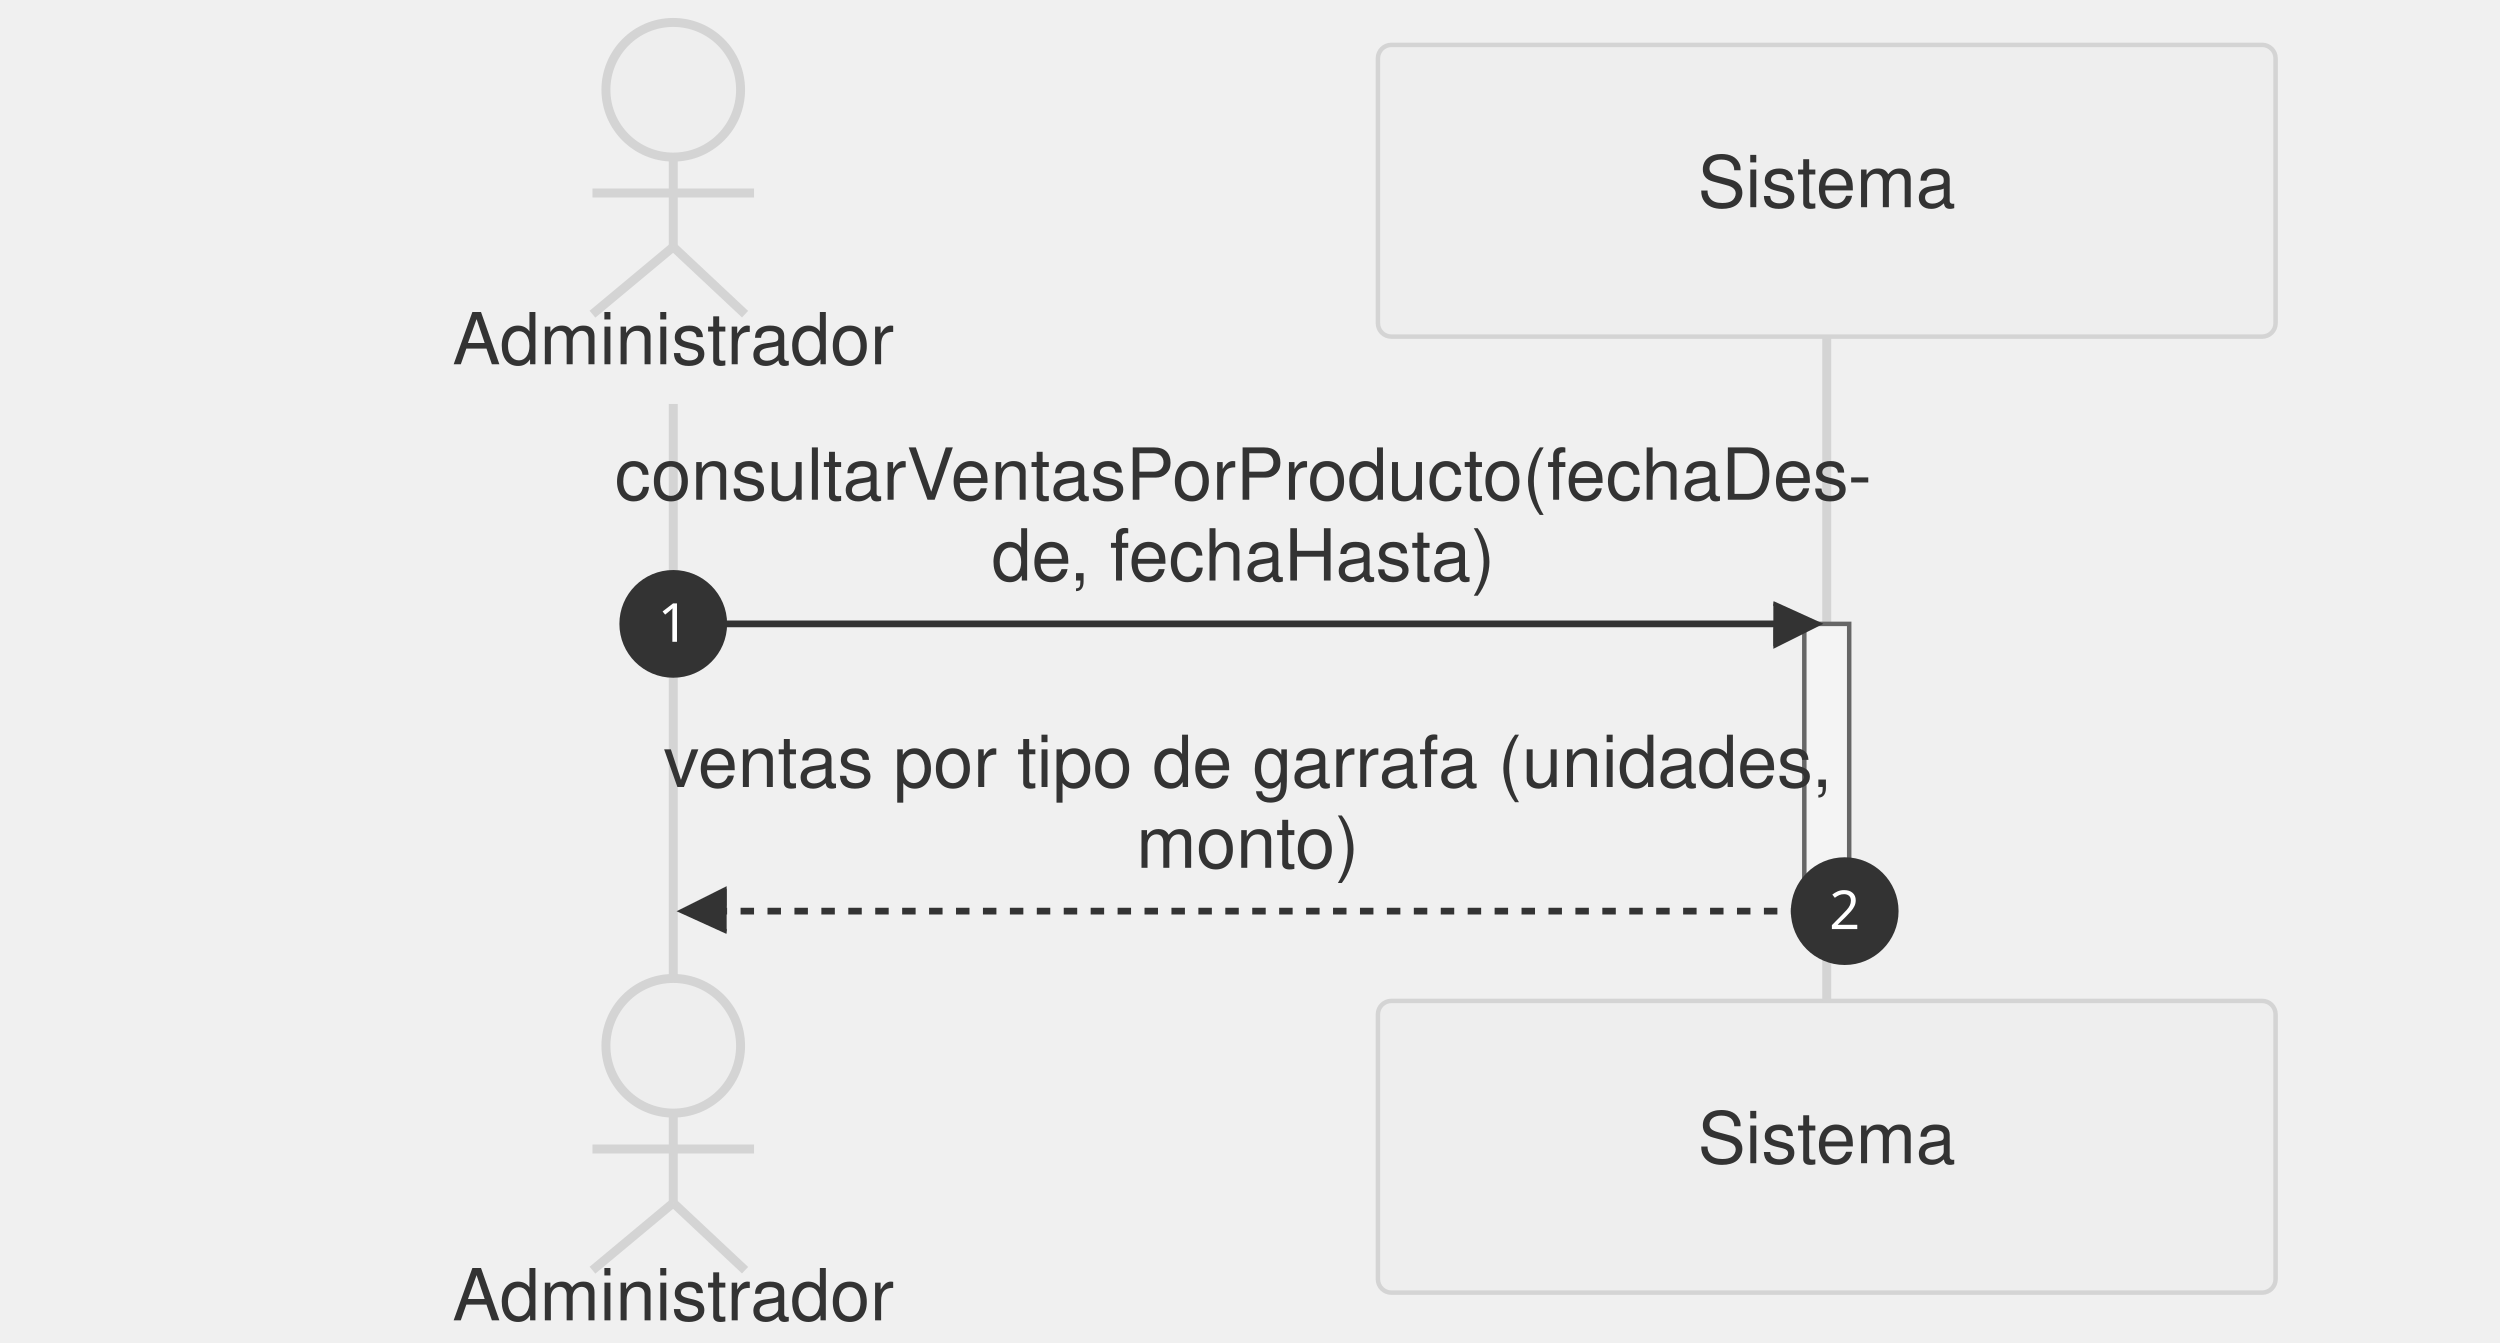
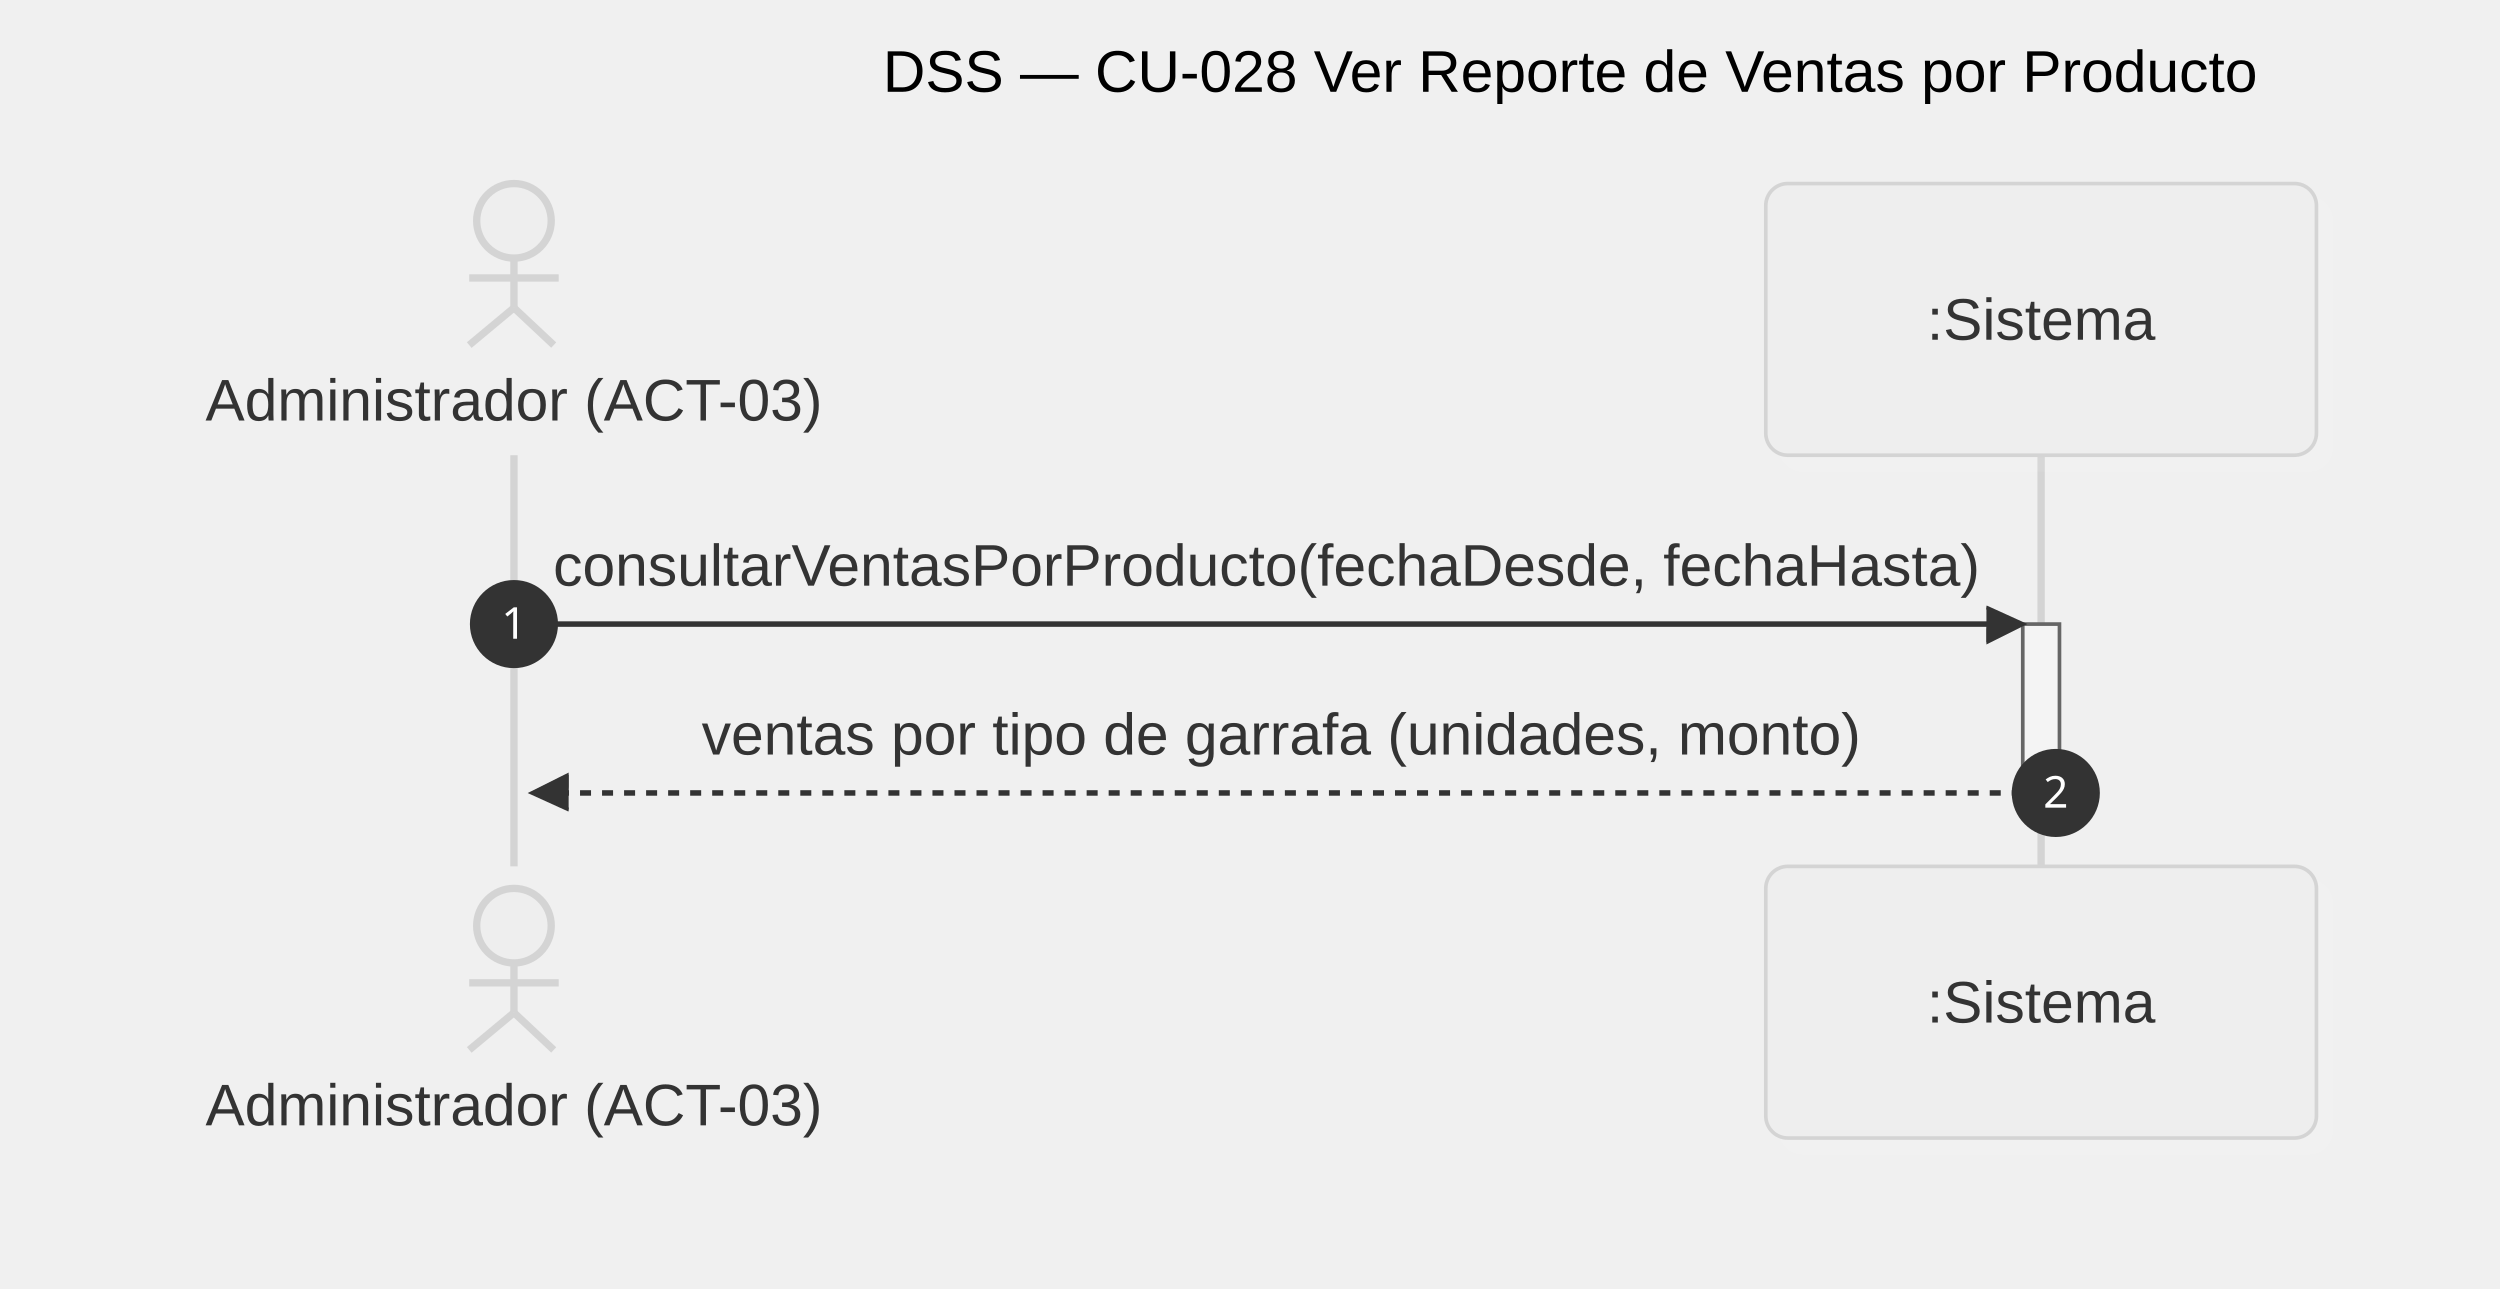
- <svg xmlns="http://www.w3.org/2000/svg" id="my-svg" width="557" height="299" viewBox="-50 -10 557 299" role="graphics-document document" aria-roledescription="sequence" style="background-color: transparent;">
+ <svg xmlns="http://www.w3.org/2000/svg" id="my-svg" width="100%" style="max-width: 681px; background-color: transparent;" viewBox="-50 -50 681 351" role="graphics-document document" aria-roledescription="sequence">
  <g>
-     <rect x="257" y="213" fill="#eaeaea" stroke="#666" width="200" height="65" name="SIS" rx="3" ry="3" class="actor actor-bottom" />
-     <text x="357" y="245.5" dominant-baseline="central" alignment-baseline="central" class="actor actor-box" style="text-anchor: middle; font-size: 16px; font-weight: 400; font-family: Helvetica, Arial, sans-serif;">
-       <tspan x="357" dy="0">Sistema</tspan>
+     <rect x="431" y="186" fill="#eaeaea" stroke="#666" width="150" height="74" name="SIS" rx="6" ry="6" class="actor actor-bottom" data-look="neo" filter="url(#my-svg-drop-shadow)" />
+     <text x="506" y="223" dominant-baseline="central" alignment-baseline="central" class="actor actor-box" style="text-anchor: middle; font-size: 16px; font-weight: 400;">
+       <tspan x="506" dy="0">:Sistema</tspan>
    </text>
  </g>
  <g />
  <g>
-     <line id="actor1" x1="357" y1="65" x2="357" y2="213" class="actor-line 200" stroke-width="0.5px" stroke="#999" name="SIS" data-et="life-line" data-id="SIS" />
-     <g id="root-1" data-et="participant" data-type="participant" data-id="SIS">
-       <rect x="257" y="0" fill="#eaeaea" stroke="#666" width="200" height="65" name="SIS" rx="3" ry="3" class="actor actor-top" />
-       <text x="357" y="32.5" dominant-baseline="central" alignment-baseline="central" class="actor actor-box" style="text-anchor: middle; font-size: 16px; font-weight: 400; font-family: Helvetica, Arial, sans-serif;">
-         <tspan x="357" dy="0">Sistema</tspan>
+     <line id="actor1" x1="506" y1="74" x2="506" y2="186" class="actor-line 200" stroke-width="0.5px" stroke="#999" name="SIS" data-et="life-line" data-id="SIS" />
+     <g id="root-1" data-look="neo" data-et="participant" data-type="participant" data-id="SIS">
+       <rect x="431" y="0" fill="#eaeaea" stroke="#666" width="150" height="74" name="SIS" rx="6" ry="6" class="actor actor-top" data-look="neo" filter="url(#my-svg-drop-shadow)" />
+       <text x="506" y="37" dominant-baseline="central" alignment-baseline="central" class="actor actor-box" style="text-anchor: middle; font-size: 16px; font-weight: 400;">
+         <tspan x="506" dy="0">:Sistema</tspan>
      </text>
    </g>
  </g>
  <g>
-     <line id="actor0" x1="100" y1="80" x2="100" y2="213" class="actor-line 200" stroke-width="0.5px" stroke="#999" name="ADM" data-et="life-line" data-id="ADM" />
+     <line id="actor0" x1="90" y1="74" x2="90" y2="186" class="actor-line 200" stroke-width="0.5px" stroke="#999" name="ADM" data-et="life-line" data-id="ADM" />
  </g>
-   <style>#my-svg{font-family:Helvetica,Arial,sans-serif;font-size:16px;fill:#000000;}@keyframes edge-animation-frame{from{stroke-dashoffset:0;}}@keyframes dash{to{stroke-dashoffset:0;}}#my-svg .edge-animation-slow{stroke-dasharray:9,5!important;stroke-dashoffset:900;animation:dash 50s linear infinite;stroke-linecap:round;}#my-svg .edge-animation-fast{stroke-dasharray:9,5!important;stroke-dashoffset:900;animation:dash 20s linear infinite;stroke-linecap:round;}#my-svg .error-icon{fill:#552222;}#my-svg .error-text{fill:#552222;stroke:#552222;}#my-svg .edge-thickness-normal{stroke-width:1px;}#my-svg .edge-thickness-thick{stroke-width:3.5px;}#my-svg .edge-pattern-solid{stroke-dasharray:0;}#my-svg .edge-thickness-invisible{stroke-width:0;fill:none;}#my-svg .edge-pattern-dashed{stroke-dasharray:3;}#my-svg .edge-pattern-dotted{stroke-dasharray:2;}#my-svg .marker{fill:#666;stroke:#666;}#my-svg .marker.cross{stroke:#666;}#my-svg svg{font-family:Helvetica,Arial,sans-serif;font-size:16px;}#my-svg p{margin:0;}#my-svg .actor{stroke:hsl(0, 0%, 83%);fill:#eee;stroke-width:1;}#my-svg rect.actor.outer-path[data-look="neo"]{filter:drop-shadow( 1px 2px 2px rgba(185,185,185,1));}#my-svg rect.note[data-look="neo"]{stroke:#999;fill:#666;filter:drop-shadow( 1px 2px 2px rgba(185,185,185,1));}#my-svg text.actor&gt;tspan{fill:#333;stroke:none;}#my-svg .actor-line{stroke:hsl(0, 0%, 83%);}#my-svg .innerArc{stroke-width:1.5;stroke-dasharray:none;}#my-svg .messageLine0{stroke-width:1.5;stroke-dasharray:none;stroke:#333;}#my-svg .messageLine1{stroke-width:1.5;stroke-dasharray:2,2;stroke:#333;}#my-svg [id$="-arrowhead"] path{fill:#333;stroke:#333;}#my-svg .sequenceNumber{fill:white;}#my-svg [id$="-sequencenumber"]{fill:#333;}#my-svg [id$="-crosshead"] path{fill:#333;stroke:#333;}#my-svg .messageText{fill:#333;stroke:none;}#my-svg .labelBox{stroke:hsl(0, 0%, 83%);fill:#eee;filter:none;}#my-svg .labelText,#my-svg .labelText&gt;tspan{fill:#333;stroke:none;}#my-svg .loopText,#my-svg .loopText&gt;tspan{fill:#333;stroke:none;}#my-svg .sectionTitle,#my-svg .sectionTitle&gt;tspan{fill:#333;stroke:none;}#my-svg .loopLine{stroke-width:2px;stroke-dasharray:2,2;stroke:hsl(0, 0%, 83%);fill:hsl(0, 0%, 83%);}#my-svg .note{stroke:#999;fill:#666;}#my-svg .noteText,#my-svg .noteText&gt;tspan{fill:#fff;stroke:none;font-weight:normal;}#my-svg .activation0{fill:#f4f4f4;stroke:#666;}#my-svg .activation1{fill:#f4f4f4;stroke:#666;}#my-svg .activation2{fill:#f4f4f4;stroke:#666;}#my-svg .actorPopupMenu{position:absolute;}#my-svg .actorPopupMenuPanel{position:absolute;fill:#eee;box-shadow:0px 8px 16px 0px rgba(0,0,0,0.2);filter:drop-shadow(3px 5px 2px rgb(0 0 0 / 0.4));}#my-svg .actor-man circle,#my-svg line{fill:#eee;stroke-width:2px;}#my-svg g rect.rect{filter:drop-shadow( 1px 2px 2px rgba(185,185,185,1));stroke:#999;}#my-svg .node .neo-node{stroke:#999;}#my-svg [data-look="neo"].node rect,#my-svg [data-look="neo"].cluster rect,#my-svg [data-look="neo"].node polygon{stroke:url(#my-svg-gradient);filter:drop-shadow( 1px 2px 2px rgba(185,185,185,1));}#my-svg [data-look="neo"].swimlane.cluster rect{filter:none;}#my-svg [data-look="neo"].node path{stroke:url(#my-svg-gradient);stroke-width:1px;}#my-svg [data-look="neo"].node .outer-path{filter:drop-shadow( 1px 2px 2px rgba(185,185,185,1));}#my-svg [data-look="neo"].node .neo-line path{stroke:#999;filter:none;}#my-svg [data-look="neo"].node circle{stroke:url(#my-svg-gradient);filter:drop-shadow( 1px 2px 2px rgba(185,185,185,1));}#my-svg [data-look="neo"].node circle .state-start{fill:#000000;}#my-svg [data-look="neo"].icon-shape .icon{fill:url(#my-svg-gradient);filter:drop-shadow( 1px 2px 2px rgba(185,185,185,1));}#my-svg [data-look="neo"].icon-shape .icon-neo path{stroke:url(#my-svg-gradient);filter:drop-shadow( 1px 2px 2px rgba(185,185,185,1));}#my-svg :root{--mermaid-font-family:Helvetica,Arial,sans-serif;}</style>
+   <style>#my-svg{font-family:"trebuchet ms",verdana,arial,sans-serif;font-size:16px;fill:#000000;}@keyframes edge-animation-frame{from{stroke-dashoffset:0;}}@keyframes dash{to{stroke-dashoffset:0;}}#my-svg .edge-animation-slow{stroke-dasharray:9,5!important;stroke-dashoffset:900;animation:dash 50s linear infinite;stroke-linecap:round;}#my-svg .edge-animation-fast{stroke-dasharray:9,5!important;stroke-dashoffset:900;animation:dash 20s linear infinite;stroke-linecap:round;}#my-svg .error-icon{fill:#552222;}#my-svg .error-text{fill:#552222;stroke:#552222;}#my-svg .edge-thickness-normal{stroke-width:1px;}#my-svg .edge-thickness-thick{stroke-width:3.5px;}#my-svg .edge-pattern-solid{stroke-dasharray:0;}#my-svg .edge-thickness-invisible{stroke-width:0;fill:none;}#my-svg .edge-pattern-dashed{stroke-dasharray:3;}#my-svg .edge-pattern-dotted{stroke-dasharray:2;}#my-svg .marker{fill:#666;stroke:#666;}#my-svg .marker.cross{stroke:#666;}#my-svg svg{font-family:"trebuchet ms",verdana,arial,sans-serif;font-size:16px;}#my-svg p{margin:0;}#my-svg .actor{stroke:hsl(0, 0%, 83%);fill:#eee;stroke-width:1;}#my-svg rect.actor.outer-path[data-look="neo"]{filter:drop-shadow( 1px 2px 2px rgba(185,185,185,1));}#my-svg rect.note[data-look="neo"]{stroke:#999;fill:#666;filter:drop-shadow( 1px 2px 2px rgba(185,185,185,1));}#my-svg text.actor&gt;tspan{fill:#333;stroke:none;}#my-svg .actor-line{stroke:hsl(0, 0%, 83%);}#my-svg .innerArc{stroke-width:1.5;stroke-dasharray:none;}#my-svg .messageLine0{stroke-width:1.5;stroke-dasharray:none;stroke:#333;}#my-svg .messageLine1{stroke-width:1.5;stroke-dasharray:2,2;stroke:#333;}#my-svg [id$="-arrowhead"] path{fill:#333;stroke:#333;}#my-svg .sequenceNumber{fill:white;}#my-svg [id$="-sequencenumber"]{fill:#333;}#my-svg [id$="-crosshead"] path{fill:#333;stroke:#333;}#my-svg .messageText{fill:#333;stroke:none;}#my-svg .labelBox{stroke:hsl(0, 0%, 83%);fill:#eee;filter:drop-shadow( 1px 2px 2px rgba(185,185,185,1));}#my-svg .labelText,#my-svg .labelText&gt;tspan{fill:#333;stroke:none;}#my-svg .loopText,#my-svg .loopText&gt;tspan{fill:#333;stroke:none;}#my-svg .sectionTitle,#my-svg .sectionTitle&gt;tspan{fill:#333;stroke:none;}#my-svg .loopLine{stroke-width:2px;stroke-dasharray:2,2;stroke:hsl(0, 0%, 83%);fill:hsl(0, 0%, 83%);}#my-svg .note{stroke:#999;fill:#666;}#my-svg .noteText,#my-svg .noteText&gt;tspan{fill:#fff;stroke:none;}#my-svg .activation0{fill:#f4f4f4;stroke:#666;}#my-svg .activation1{fill:#f4f4f4;stroke:#666;}#my-svg .activation2{fill:#f4f4f4;stroke:#666;}#my-svg .actorPopupMenu{position:absolute;}#my-svg .actorPopupMenuPanel{position:absolute;fill:#eee;box-shadow:0px 8px 16px 0px rgba(0,0,0,0.2);filter:drop-shadow(3px 5px 2px rgb(0 0 0 / 0.4));}#my-svg .actor-man circle,#my-svg line{fill:#eee;stroke-width:2px;}#my-svg g rect.rect{filter:drop-shadow( 1px 2px 2px rgba(185,185,185,1));stroke:#999;}#my-svg .node .neo-node{stroke:#999;}#my-svg [data-look="neo"].node rect,#my-svg [data-look="neo"].cluster rect,#my-svg [data-look="neo"].node polygon{stroke:url(#my-svg-gradient);filter:drop-shadow( 1px 2px 2px rgba(185,185,185,1));}#my-svg [data-look="neo"].swimlane.cluster rect{filter:none;}#my-svg [data-look="neo"].node path{stroke:url(#my-svg-gradient);stroke-width:1px;}#my-svg [data-look="neo"].node .outer-path{filter:drop-shadow( 1px 2px 2px rgba(185,185,185,1));}#my-svg [data-look="neo"].node .neo-line path{stroke:#999;filter:none;}#my-svg [data-look="neo"].node circle{stroke:url(#my-svg-gradient);filter:drop-shadow( 1px 2px 2px rgba(185,185,185,1));}#my-svg [data-look="neo"].node circle .state-start{fill:#000000;}#my-svg [data-look="neo"].icon-shape .icon{fill:url(#my-svg-gradient);filter:drop-shadow( 1px 2px 2px rgba(185,185,185,1));}#my-svg [data-look="neo"].icon-shape .icon-neo path{stroke:url(#my-svg-gradient);filter:drop-shadow( 1px 2px 2px rgba(185,185,185,1));}#my-svg :root{--mermaid-font-family:"trebuchet ms",verdana,arial,sans-serif;}</style>
  <g />
  <defs>
    <symbol id="my-svg-computer" width="24" height="24">
      <path transform="scale(.5)" d="M2 2v13h20v-13h-20zm18 11h-16v-9h16v9zm-10.228 6l.466-1h3.524l.467 1h-4.457zm14.228 3h-24l2-6h2.104l-1.33 4h18.45l-1.297-4h2.073l2 6zm-5-10h-14v-7h14v7z" />
    </symbol>
  </defs>
  <defs>
    <symbol id="my-svg-database" fill-rule="evenodd" clip-rule="evenodd">
      <path transform="scale(.5)" d="M12.258.001l.256.004.255.005.253.008.251.01.249.012.247.015.246.016.242.019.241.02.239.023.236.024.233.027.231.028.229.031.225.032.223.034.22.036.217.038.214.04.211.041.208.043.205.045.201.046.198.048.194.05.191.051.187.053.183.054.18.056.175.057.172.059.168.06.163.061.16.063.155.064.15.066.074.033.073.033.071.034.07.034.069.035.068.035.067.035.066.035.064.036.064.036.062.036.06.036.06.037.058.037.058.037.055.038.055.038.053.038.052.038.051.039.05.039.048.039.047.039.045.04.044.04.043.04.041.04.04.041.039.041.037.041.036.041.034.041.033.042.032.042.03.042.029.042.027.042.026.043.024.043.023.043.021.043.02.043.018.044.017.043.015.044.013.044.012.044.011.045.009.044.007.045.006.045.004.045.002.045.001.045v17l-.001.045-.002.045-.004.045-.006.045-.007.045-.009.044-.011.045-.012.044-.013.044-.015.044-.017.043-.018.044-.02.043-.021.043-.023.043-.024.043-.026.043-.027.042-.029.042-.03.042-.032.042-.033.042-.034.041-.036.041-.037.041-.039.041-.04.041-.041.04-.043.04-.044.04-.045.04-.047.039-.048.039-.05.039-.051.039-.052.038-.053.038-.055.038-.055.038-.058.037-.058.037-.06.037-.06.036-.062.036-.064.036-.064.036-.066.035-.067.035-.068.035-.069.035-.07.034-.071.034-.073.033-.074.033-.15.066-.155.064-.16.063-.163.061-.168.06-.172.059-.175.057-.18.056-.183.054-.187.053-.191.051-.194.05-.198.048-.201.046-.205.045-.208.043-.211.041-.214.04-.217.038-.22.036-.223.034-.225.032-.229.031-.231.028-.233.027-.236.024-.239.023-.241.02-.242.019-.246.016-.247.015-.249.012-.251.01-.253.008-.255.005-.256.004-.258.001-.258-.001-.256-.004-.255-.005-.253-.008-.251-.01-.249-.012-.247-.015-.245-.016-.243-.019-.241-.02-.238-.023-.236-.024-.234-.027-.231-.028-.228-.031-.226-.032-.223-.034-.22-.036-.217-.038-.214-.04-.211-.041-.208-.043-.204-.045-.201-.046-.198-.048-.195-.05-.19-.051-.187-.053-.184-.054-.179-.056-.176-.057-.172-.059-.167-.06-.164-.061-.159-.063-.155-.064-.151-.066-.074-.033-.072-.033-.072-.034-.07-.034-.069-.035-.068-.035-.067-.035-.066-.035-.064-.036-.063-.036-.062-.036-.061-.036-.06-.037-.058-.037-.057-.037-.056-.038-.055-.038-.053-.038-.052-.038-.051-.039-.049-.039-.049-.039-.046-.039-.046-.04-.044-.04-.043-.04-.041-.04-.04-.041-.039-.041-.037-.041-.036-.041-.034-.041-.033-.042-.032-.042-.03-.042-.029-.042-.027-.042-.026-.043-.024-.043-.023-.043-.021-.043-.02-.043-.018-.044-.017-.043-.015-.044-.013-.044-.012-.044-.011-.045-.009-.044-.007-.045-.006-.045-.004-.045-.002-.045-.001-.045v-17l.001-.045.002-.045.004-.045.006-.045.007-.045.009-.044.011-.045.012-.044.013-.044.015-.044.017-.043.018-.044.02-.043.021-.043.023-.043.024-.043.026-.043.027-.042.029-.042.03-.042.032-.042.033-.042.034-.041.036-.041.037-.041.039-.041.04-.041.041-.04.043-.04.044-.04.046-.04.046-.039.049-.039.049-.039.051-.039.052-.038.053-.038.055-.038.056-.038.057-.037.058-.037.06-.037.061-.036.062-.036.063-.036.064-.036.066-.035.067-.035.068-.035.069-.035.07-.034.072-.034.072-.033.074-.033.151-.066.155-.064.159-.063.164-.061.167-.06.172-.059.176-.057.179-.056.184-.054.187-.053.19-.051.195-.05.198-.048.201-.046.204-.045.208-.043.211-.041.214-.04.217-.038.22-.036.223-.034.226-.032.228-.031.231-.028.234-.027.236-.024.238-.023.241-.02.243-.019.245-.016.247-.015.249-.012.251-.01.253-.008.255-.005.256-.004.258-.001.258.001zm-9.258 20.499v.01l.001.021.003.021.004.022.005.021.006.022.007.022.009.023.01.022.011.023.012.023.013.023.015.023.016.024.017.023.018.024.019.024.021.024.022.025.023.024.024.025.052.049.056.05.061.051.066.051.07.051.075.051.079.052.084.052.088.052.092.052.097.052.102.051.105.052.11.052.114.051.119.051.123.051.127.05.131.05.135.05.139.048.144.049.147.047.152.047.155.047.16.045.163.045.167.043.171.043.176.041.178.041.183.039.187.039.19.037.194.035.197.035.202.033.204.031.209.03.212.029.216.027.219.025.222.024.226.021.23.02.233.018.236.016.24.015.243.012.246.01.249.008.253.005.256.004.259.001.26-.001.257-.004.254-.005.25-.008.247-.011.244-.012.241-.014.237-.016.233-.018.231-.021.226-.021.224-.024.22-.026.216-.027.212-.028.21-.031.205-.031.202-.034.198-.034.194-.036.191-.037.187-.039.183-.04.179-.04.175-.042.172-.043.168-.044.163-.045.16-.046.155-.046.152-.047.148-.048.143-.049.139-.049.136-.05.131-.05.126-.05.123-.051.118-.052.114-.051.11-.052.106-.052.101-.052.096-.052.092-.052.088-.053.083-.051.079-.052.074-.052.07-.051.065-.051.06-.051.056-.05.051-.05.023-.024.023-.025.021-.024.02-.024.019-.024.018-.024.017-.024.015-.023.014-.024.013-.023.012-.023.01-.023.01-.022.008-.022.006-.022.006-.022.004-.022.004-.021.001-.021.001-.021v-4.127l-.077.055-.08.053-.083.054-.085.053-.087.052-.09.052-.093.051-.095.05-.097.05-.1.049-.102.049-.105.048-.106.047-.109.047-.111.046-.114.045-.115.045-.118.044-.12.043-.122.042-.124.042-.126.041-.128.04-.13.04-.132.038-.134.038-.135.037-.138.037-.139.035-.142.035-.143.034-.144.033-.147.032-.148.031-.15.03-.151.03-.153.029-.154.027-.156.027-.158.026-.159.025-.161.024-.162.023-.163.022-.165.021-.166.02-.167.019-.169.018-.169.017-.171.016-.173.015-.173.014-.175.013-.175.012-.177.011-.178.01-.179.008-.179.008-.181.006-.182.005-.182.004-.184.003-.184.002h-.37l-.184-.002-.184-.003-.182-.004-.182-.005-.181-.006-.179-.008-.179-.008-.178-.01-.176-.011-.176-.012-.175-.013-.173-.014-.172-.015-.171-.016-.17-.017-.169-.018-.167-.019-.166-.02-.165-.021-.163-.022-.162-.023-.161-.024-.159-.025-.157-.026-.156-.027-.155-.027-.153-.029-.151-.03-.15-.03-.148-.031-.146-.032-.145-.033-.143-.034-.141-.035-.14-.035-.137-.037-.136-.037-.134-.038-.132-.038-.13-.04-.128-.04-.126-.041-.124-.042-.122-.042-.12-.044-.117-.043-.116-.045-.113-.045-.112-.046-.109-.047-.106-.047-.105-.048-.102-.049-.1-.049-.097-.05-.095-.05-.093-.052-.09-.051-.087-.052-.085-.053-.083-.054-.08-.054-.077-.054v4.127zm0-5.654v.011l.001.021.003.021.004.021.005.022.006.022.007.022.009.022.01.022.011.023.012.023.013.023.015.024.016.023.017.024.018.024.019.024.021.024.022.024.023.025.024.024.052.05.056.05.061.05.066.051.07.051.075.052.079.051.084.052.088.052.092.052.097.052.102.052.105.052.11.051.114.051.119.052.123.05.127.051.131.05.135.049.139.049.144.048.147.048.152.047.155.046.16.045.163.045.167.044.171.042.176.042.178.04.183.04.187.038.19.037.194.036.197.034.202.033.204.032.209.03.212.028.216.027.219.025.222.024.226.022.23.02.233.018.236.016.24.014.243.012.246.01.249.008.253.006.256.003.259.001.26-.001.257-.003.254-.006.25-.008.247-.01.244-.012.241-.015.237-.016.233-.018.231-.02.226-.022.224-.024.22-.025.216-.027.212-.029.21-.03.205-.032.202-.033.198-.035.194-.036.191-.037.187-.039.183-.039.179-.041.175-.042.172-.043.168-.044.163-.045.16-.045.155-.047.152-.047.148-.048.143-.048.139-.05.136-.049.131-.05.126-.051.123-.051.118-.051.114-.052.11-.052.106-.052.101-.052.096-.052.092-.052.088-.052.083-.052.079-.052.074-.051.07-.052.065-.051.06-.05.056-.051.051-.049.023-.025.023-.024.021-.025.02-.024.019-.024.018-.024.017-.024.015-.023.014-.023.013-.024.012-.022.01-.023.01-.023.008-.022.006-.022.006-.022.004-.021.004-.022.001-.021.001-.021v-4.139l-.077.054-.08.054-.083.054-.085.052-.087.053-.09.051-.093.051-.095.051-.097.05-.1.049-.102.049-.105.048-.106.047-.109.047-.111.046-.114.045-.115.044-.118.044-.12.044-.122.042-.124.042-.126.041-.128.04-.13.039-.132.039-.134.038-.135.037-.138.036-.139.036-.142.035-.143.033-.144.033-.147.033-.148.031-.15.03-.151.03-.153.028-.154.028-.156.027-.158.026-.159.025-.161.024-.162.023-.163.022-.165.021-.166.02-.167.019-.169.018-.169.017-.171.016-.173.015-.173.014-.175.013-.175.012-.177.011-.178.009-.179.009-.179.007-.181.007-.182.005-.182.004-.184.003-.184.002h-.37l-.184-.002-.184-.003-.182-.004-.182-.005-.181-.007-.179-.007-.179-.009-.178-.009-.176-.011-.176-.012-.175-.013-.173-.014-.172-.015-.171-.016-.17-.017-.169-.018-.167-.019-.166-.02-.165-.021-.163-.022-.162-.023-.161-.024-.159-.025-.157-.026-.156-.027-.155-.028-.153-.028-.151-.03-.15-.03-.148-.031-.146-.033-.145-.033-.143-.033-.141-.035-.14-.036-.137-.036-.136-.037-.134-.038-.132-.039-.13-.039-.128-.04-.126-.041-.124-.042-.122-.043-.12-.043-.117-.044-.116-.044-.113-.046-.112-.046-.109-.046-.106-.047-.105-.048-.102-.049-.1-.049-.097-.05-.095-.051-.093-.051-.09-.051-.087-.053-.085-.052-.083-.054-.08-.054-.077-.054v4.139zm0-5.666v.011l.001.02.003.022.004.021.005.022.006.021.007.022.009.023.01.022.011.023.012.023.013.023.015.023.016.024.017.024.018.023.019.024.021.025.022.024.023.024.024.025.052.05.056.05.061.05.066.051.07.051.075.052.079.051.084.052.088.052.092.052.097.052.102.052.105.051.11.052.114.051.119.051.123.051.127.05.131.05.135.05.139.049.144.048.147.048.152.047.155.046.16.045.163.045.167.043.171.043.176.042.178.04.183.04.187.038.19.037.194.036.197.034.202.033.204.032.209.03.212.028.216.027.219.025.222.024.226.021.23.02.233.018.236.017.24.014.243.012.246.01.249.008.253.006.256.003.259.001.26-.001.257-.003.254-.006.25-.008.247-.01.244-.013.241-.014.237-.016.233-.018.231-.02.226-.022.224-.024.22-.025.216-.027.212-.029.21-.03.205-.032.202-.033.198-.035.194-.036.191-.037.187-.039.183-.039.179-.041.175-.042.172-.043.168-.044.163-.045.16-.045.155-.047.152-.047.148-.048.143-.049.139-.049.136-.049.131-.051.126-.05.123-.051.118-.052.114-.051.11-.052.106-.052.101-.052.096-.052.092-.052.088-.052.083-.052.079-.052.074-.052.07-.051.065-.051.06-.051.056-.05.051-.049.023-.025.023-.025.021-.024.02-.024.019-.024.018-.024.017-.024.015-.023.014-.024.013-.023.012-.023.01-.022.01-.023.008-.022.006-.022.006-.022.004-.022.004-.021.001-.021.001-.021v-4.153l-.077.054-.08.054-.083.053-.085.053-.087.053-.09.051-.093.051-.095.051-.097.05-.1.049-.102.048-.105.048-.106.048-.109.046-.111.046-.114.046-.115.044-.118.044-.12.043-.122.043-.124.042-.126.041-.128.04-.13.039-.132.039-.134.038-.135.037-.138.036-.139.036-.142.034-.143.034-.144.033-.147.032-.148.032-.15.03-.151.03-.153.028-.154.028-.156.027-.158.026-.159.024-.161.024-.162.023-.163.023-.165.021-.166.02-.167.019-.169.018-.169.017-.171.016-.173.015-.173.014-.175.013-.175.012-.177.01-.178.01-.179.009-.179.007-.181.006-.182.006-.182.004-.184.003-.184.001-.185.001-.185-.001-.184-.001-.184-.003-.182-.004-.182-.006-.181-.006-.179-.007-.179-.009-.178-.01-.176-.01-.176-.012-.175-.013-.173-.014-.172-.015-.171-.016-.17-.017-.169-.018-.167-.019-.166-.02-.165-.021-.163-.023-.162-.023-.161-.024-.159-.024-.157-.026-.156-.027-.155-.028-.153-.028-.151-.03-.15-.03-.148-.032-.146-.032-.145-.033-.143-.034-.141-.034-.14-.036-.137-.036-.136-.037-.134-.038-.132-.039-.13-.039-.128-.041-.126-.041-.124-.041-.122-.043-.12-.043-.117-.044-.116-.044-.113-.046-.112-.046-.109-.046-.106-.048-.105-.048-.102-.048-.1-.05-.097-.049-.095-.051-.093-.051-.09-.052-.087-.052-.085-.053-.083-.053-.08-.054-.077-.054v4.153zm8.74-8.179l-.257.004-.254.005-.25.008-.247.011-.244.012-.241.014-.237.016-.233.018-.231.021-.226.022-.224.023-.22.026-.216.027-.212.028-.21.031-.205.032-.202.033-.198.034-.194.036-.191.038-.187.038-.183.04-.179.041-.175.042-.172.043-.168.043-.163.045-.16.046-.155.046-.152.048-.148.048-.143.048-.139.049-.136.05-.131.05-.126.051-.123.051-.118.051-.114.052-.11.052-.106.052-.101.052-.096.052-.092.052-.088.052-.083.052-.079.052-.074.051-.07.052-.065.051-.06.05-.056.05-.051.05-.023.025-.023.024-.021.024-.02.025-.019.024-.018.024-.017.023-.015.024-.014.023-.013.023-.012.023-.01.023-.01.022-.008.022-.006.023-.006.021-.004.022-.004.021-.001.021-.001.021.001.021.001.021.004.021.004.022.006.021.006.023.008.022.01.022.01.023.012.023.013.023.014.023.015.024.017.023.018.024.019.024.02.025.021.024.023.024.023.025.051.05.056.05.06.05.065.051.07.052.074.051.079.052.083.052.088.052.092.052.096.052.101.052.106.052.11.052.114.052.118.051.123.051.126.051.131.05.136.05.139.049.143.048.148.048.152.048.155.046.16.046.163.045.168.043.172.043.175.042.179.041.183.04.187.038.191.038.194.036.198.034.202.033.205.032.21.031.212.028.216.027.22.026.224.023.226.022.231.021.233.018.237.016.241.014.244.012.247.011.25.008.254.005.257.004.26.001.26-.001.257-.004.254-.005.25-.008.247-.011.244-.012.241-.014.237-.016.233-.018.231-.021.226-.022.224-.023.22-.026.216-.027.212-.028.21-.031.205-.032.202-.033.198-.034.194-.036.191-.038.187-.038.183-.04.179-.041.175-.042.172-.043.168-.043.163-.045.16-.046.155-.046.152-.048.148-.048.143-.048.139-.049.136-.05.131-.05.126-.051.123-.051.118-.051.114-.052.11-.052.106-.052.101-.052.096-.052.092-.052.088-.052.083-.052.079-.052.074-.051.07-.052.065-.051.06-.05.056-.05.051-.05.023-.025.023-.024.021-.024.02-.025.019-.024.018-.024.017-.023.015-.024.014-.023.013-.023.012-.023.01-.023.01-.022.008-.022.006-.023.006-.021.004-.022.004-.021.001-.021.001-.021-.001-.021-.001-.021-.004-.021-.004-.022-.006-.021-.006-.023-.008-.022-.01-.022-.01-.023-.012-.023-.013-.023-.014-.023-.015-.024-.017-.023-.018-.024-.019-.024-.02-.025-.021-.024-.023-.024-.023-.025-.051-.05-.056-.05-.06-.05-.065-.051-.07-.052-.074-.051-.079-.052-.083-.052-.088-.052-.092-.052-.096-.052-.101-.052-.106-.052-.11-.052-.114-.052-.118-.051-.123-.051-.126-.051-.131-.05-.136-.05-.139-.049-.143-.048-.148-.048-.152-.048-.155-.046-.16-.046-.163-.045-.168-.043-.172-.043-.175-.042-.179-.041-.183-.04-.187-.038-.191-.038-.194-.036-.198-.034-.202-.033-.205-.032-.21-.031-.212-.028-.216-.027-.22-.026-.224-.023-.226-.022-.231-.021-.233-.018-.237-.016-.241-.014-.244-.012-.247-.011-.25-.008-.254-.005-.257-.004-.26-.001-.26.001z" />
    </symbol>
  </defs>
  <defs>
    <symbol id="my-svg-clock" width="24" height="24">
      <path transform="scale(.5)" d="M12 2c5.514 0 10 4.486 10 10s-4.486 10-10 10-10-4.486-10-10 4.486-10 10-10zm0-2c-6.627 0-12 5.373-12 12s5.373 12 12 12 12-5.373 12-12-5.373-12-12-12zm5.848 12.459c.202.038.202.333.001.372-1.907.361-6.045 1.111-6.547 1.111-.719 0-1.301-.582-1.301-1.301 0-.512.77-5.447 1.125-7.445.034-.192.312-.181.343.014l.985 6.238 5.394 1.011z" />
    </symbol>
  </defs>
  <defs>
    <marker id="my-svg-arrowhead" refX="7.9" refY="5" markerUnits="userSpaceOnUse" markerWidth="12" markerHeight="12" orient="auto-start-reverse">
      <path d="M -1 0 L 10 5 L 0 10 z" />
    </marker>
  </defs>
  <defs>
    <marker id="my-svg-crosshead" markerWidth="15" markerHeight="8" orient="auto" refX="4" refY="4.5">
      <path fill="none" stroke="#000000" stroke-width="1pt" d="M 1,2 L 6,7 M 6,2 L 1,7" style="stroke-dasharray: 0, 0;" />
    </marker>
  </defs>
  <defs>
    <marker id="my-svg-filled-head" refX="15.5" refY="7" markerWidth="20" markerHeight="28" orient="auto">
      <path d="M 18,7 L9,13 L14,7 L9,1 Z" />
    </marker>
  </defs>
  <defs>
    <marker id="my-svg-sequencenumber" refX="15" refY="15" markerWidth="60" markerHeight="40" orient="auto">
      <circle cx="15" cy="15" r="6" />
    </marker>
  </defs>
  <defs>
    <marker id="my-svg-solidTopArrowHead" refX="7.9" refY="7.25" markerUnits="userSpaceOnUse" markerWidth="12" markerHeight="12" orient="auto-start-reverse">
      <path d="M 0 0 L 10 8 L 0 8 z" />
    </marker>
  </defs>
  <defs>
    <marker id="my-svg-solidBottomArrowHead" refX="7.9" refY="0.75" markerUnits="userSpaceOnUse" markerWidth="12" markerHeight="12" orient="auto-start-reverse">
      <path d="M 0 0 L 10 0 L 0 8 z" />
    </marker>
  </defs>
  <defs>
    <marker id="my-svg-stickTopArrowHead" refX="7.5" refY="7" markerUnits="userSpaceOnUse" markerWidth="12" markerHeight="12" orient="auto-start-reverse">
      <path d="M 0 0 L 7 7" stroke="black" stroke-width="1.5" fill="none" />
    </marker>
  </defs>
  <defs>
    <marker id="my-svg-stickBottomArrowHead" refX="7.5" refY="0" markerUnits="userSpaceOnUse" markerWidth="12" markerHeight="12" orient="auto-start-reverse">
      <path d="M 0 7 L 7 0" stroke="black" stroke-width="1.5" fill="none" />
    </marker>
  </defs>
+   <defs>
+     <filter id="my-svg-drop-shadow" height="130%" width="130%">
+       <feDropShadow dx="4" dy="4" stdDeviation="0" flood-opacity="0.06" flood-color="#FFFFFF" />
+     </filter>
+   </defs>
  <g>
-     <rect x="352" y="129" fill="#EDF2AE" stroke="#666" width="10" height="64" class="activation0" />
+     <rect x="501" y="120" fill="#EDF2AE" stroke="#666" width="10" height="46" class="activation0" data-look="neo" />
  </g>
  <g class="actor-man actor-top" name="ADM" data-et="participant" data-type="actor" data-id="ADM" style="stroke: rgb(212, 212, 212);">
-     <line id="actor-man-torso0" x1="100" y1="25" x2="100" y2="45" />
-     <line id="actor-man-arms0" x1="82" y1="33" x2="118" y2="33" />
-     <line x1="82" y1="60" x2="100" y2="45" />
-     <line x1="100" y1="45" x2="116" y2="60" />
-     <circle cx="100" cy="10" r="15" width="200" height="65" />
-     <text x="100" y="67.5" dominant-baseline="central" alignment-baseline="central" class="actor actor-man" style="text-anchor: middle; font-size: 16px; font-weight: 400; font-family: Helvetica, Arial, sans-serif;">
-       <tspan x="100" dy="0">Administrador</tspan>
+     <line id="actor-man-torso0" x1="90" y1="20.308" x2="90" y2="33.846" />
+     <line id="actor-man-arms0" x1="77.815" y1="25.723" x2="102.185" y2="25.723" />
+     <line x1="77.815" y1="44" x2="90" y2="33.846" />
+     <line x1="90" y1="33.846" x2="100.831" y2="44" />
+     <circle cx="90" cy="10.154" r="10.154" width="180" height="74" />
+     <text x="90" y="59" dominant-baseline="central" alignment-baseline="central" class="actor actor-man" style="text-anchor: middle; font-size: 16px; font-weight: 400;">
+       <tspan x="90" dy="0">Administrador (ACT-03)</tspan>
    </text>
  </g>
-   <text x="227" y="80" text-anchor="middle" dominant-baseline="middle" alignment-baseline="middle" class="messageText" dy="1em" style="font-family: Helvetica, Arial, sans-serif; font-size: 16px; font-weight: 400;">consultarVentasPorProducto(fechaDes-</text>
-   <text x="227" y="98" text-anchor="middle" dominant-baseline="middle" alignment-baseline="middle" class="messageText" dy="1em" style="font-family: Helvetica, Arial, sans-serif; font-size: 16px; font-weight: 400;">de, fechaHasta)</text>
-   <line x1="107" y1="129" x2="353" y2="129" class="messageLine0" data-et="message" data-id="i1" data-from="ADM" data-to="SIS" stroke-width="2" stroke="none" marker-end="url(#my-svg-arrowhead)" style="fill: none;" />
-   <line x1="100" y1="129" x2="100" y2="129" stroke-width="0" marker-start="url(#my-svg-sequencenumber)" />
-   <text x="100" y="133" font-family="sans-serif" font-size="12px" text-anchor="middle" class="sequenceNumber">1</text>
-   <text x="228" y="144" text-anchor="middle" dominant-baseline="middle" alignment-baseline="middle" class="messageText" dy="1em" style="font-family: Helvetica, Arial, sans-serif; font-size: 16px; font-weight: 400;">ventas por tipo de garrafa (unidades,</text>
-   <text x="228" y="162" text-anchor="middle" dominant-baseline="middle" alignment-baseline="middle" class="messageText" dy="1em" style="font-family: Helvetica, Arial, sans-serif; font-size: 16px; font-weight: 400;">monto)</text>
-   <line x1="358" y1="193" x2="104" y2="193" class="messageLine1" data-et="message" data-id="i3" data-from="SIS" data-to="ADM" stroke-width="2" stroke="none" marker-end="url(#my-svg-arrowhead)" style="stroke-dasharray: 3, 3; fill: none;" />
-   <line x1="361" y1="193" x2="361" y2="193" stroke-width="0" marker-start="url(#my-svg-sequencenumber)" />
-   <text x="361" y="197" font-family="sans-serif" font-size="12px" text-anchor="middle" class="sequenceNumber">2</text>
+   <text x="295" y="89" text-anchor="middle" dominant-baseline="middle" alignment-baseline="middle" class="messageText" dy="1em" style="font-size: 16px; font-weight: 400;">consultarVentasPorProducto(fechaDesde, fechaHasta)</text>
+   <line x1="97" y1="120" x2="499" y2="120" class="messageLine0" data-et="message" data-id="i1" data-from="ADM" data-to="SIS" stroke-width="2" stroke="none" marker-end="url(#my-svg-arrowhead)" style="fill: none;" />
+   <line x1="90" y1="120" x2="90" y2="120" stroke-width="0" marker-start="url(#my-svg-sequencenumber)" />
+   <text x="90" y="124" font-family="sans-serif" font-size="12px" text-anchor="middle" class="sequenceNumber">1</text>
+   <text x="299" y="135" text-anchor="middle" dominant-baseline="middle" alignment-baseline="middle" class="messageText" dy="1em" style="font-size: 16px; font-weight: 400;">ventas por tipo de garrafa (unidades, monto)</text>
+   <line x1="507" y1="166" x2="97" y2="166" class="messageLine1" data-et="message" data-id="i3" data-from="SIS" data-to="ADM" stroke-width="2" stroke="none" marker-end="url(#my-svg-arrowhead)" style="stroke-dasharray: 3, 3; fill: none;" />
+   <line x1="510" y1="166" x2="510" y2="166" stroke-width="0" marker-start="url(#my-svg-sequencenumber)" />
+   <text x="510" y="170" font-family="sans-serif" font-size="12px" text-anchor="middle" class="sequenceNumber">2</text>
  <g class="actor-man actor-bottom" name="ADM" style="stroke: rgb(212, 212, 212);">
-     <line id="actor-man-torso1" x1="100" y1="238" x2="100" y2="258" />
-     <line id="actor-man-arms1" x1="82" y1="246" x2="118" y2="246" />
-     <line x1="82" y1="273" x2="100" y2="258" />
-     <line x1="100" y1="258" x2="116" y2="273" />
-     <circle cx="100" cy="223" r="15" width="200" height="65" />
-     <text x="100" y="280.5" dominant-baseline="central" alignment-baseline="central" class="actor actor-man" style="text-anchor: middle; font-size: 16px; font-weight: 400; font-family: Helvetica, Arial, sans-serif;">
-       <tspan x="100" dy="0">Administrador</tspan>
+     <line id="actor-man-torso1" x1="90" y1="212.308" x2="90" y2="225.846" />
+     <line id="actor-man-arms1" x1="77.815" y1="217.723" x2="102.185" y2="217.723" />
+     <line x1="77.815" y1="236" x2="90" y2="225.846" />
+     <line x1="90" y1="225.846" x2="100.831" y2="236" />
+     <circle cx="90" cy="202.154" r="10.154" width="180" height="74" />
+     <text x="90" y="251" dominant-baseline="central" alignment-baseline="central" class="actor actor-man" style="text-anchor: middle; font-size: 16px; font-weight: 400;">
+       <tspan x="90" dy="0">Administrador (ACT-03)</tspan>
    </text>
  </g>
+   <text x="190.5" y="-25">DSS — CU-028 Ver Reporte de Ventas por Producto</text>
</svg>
